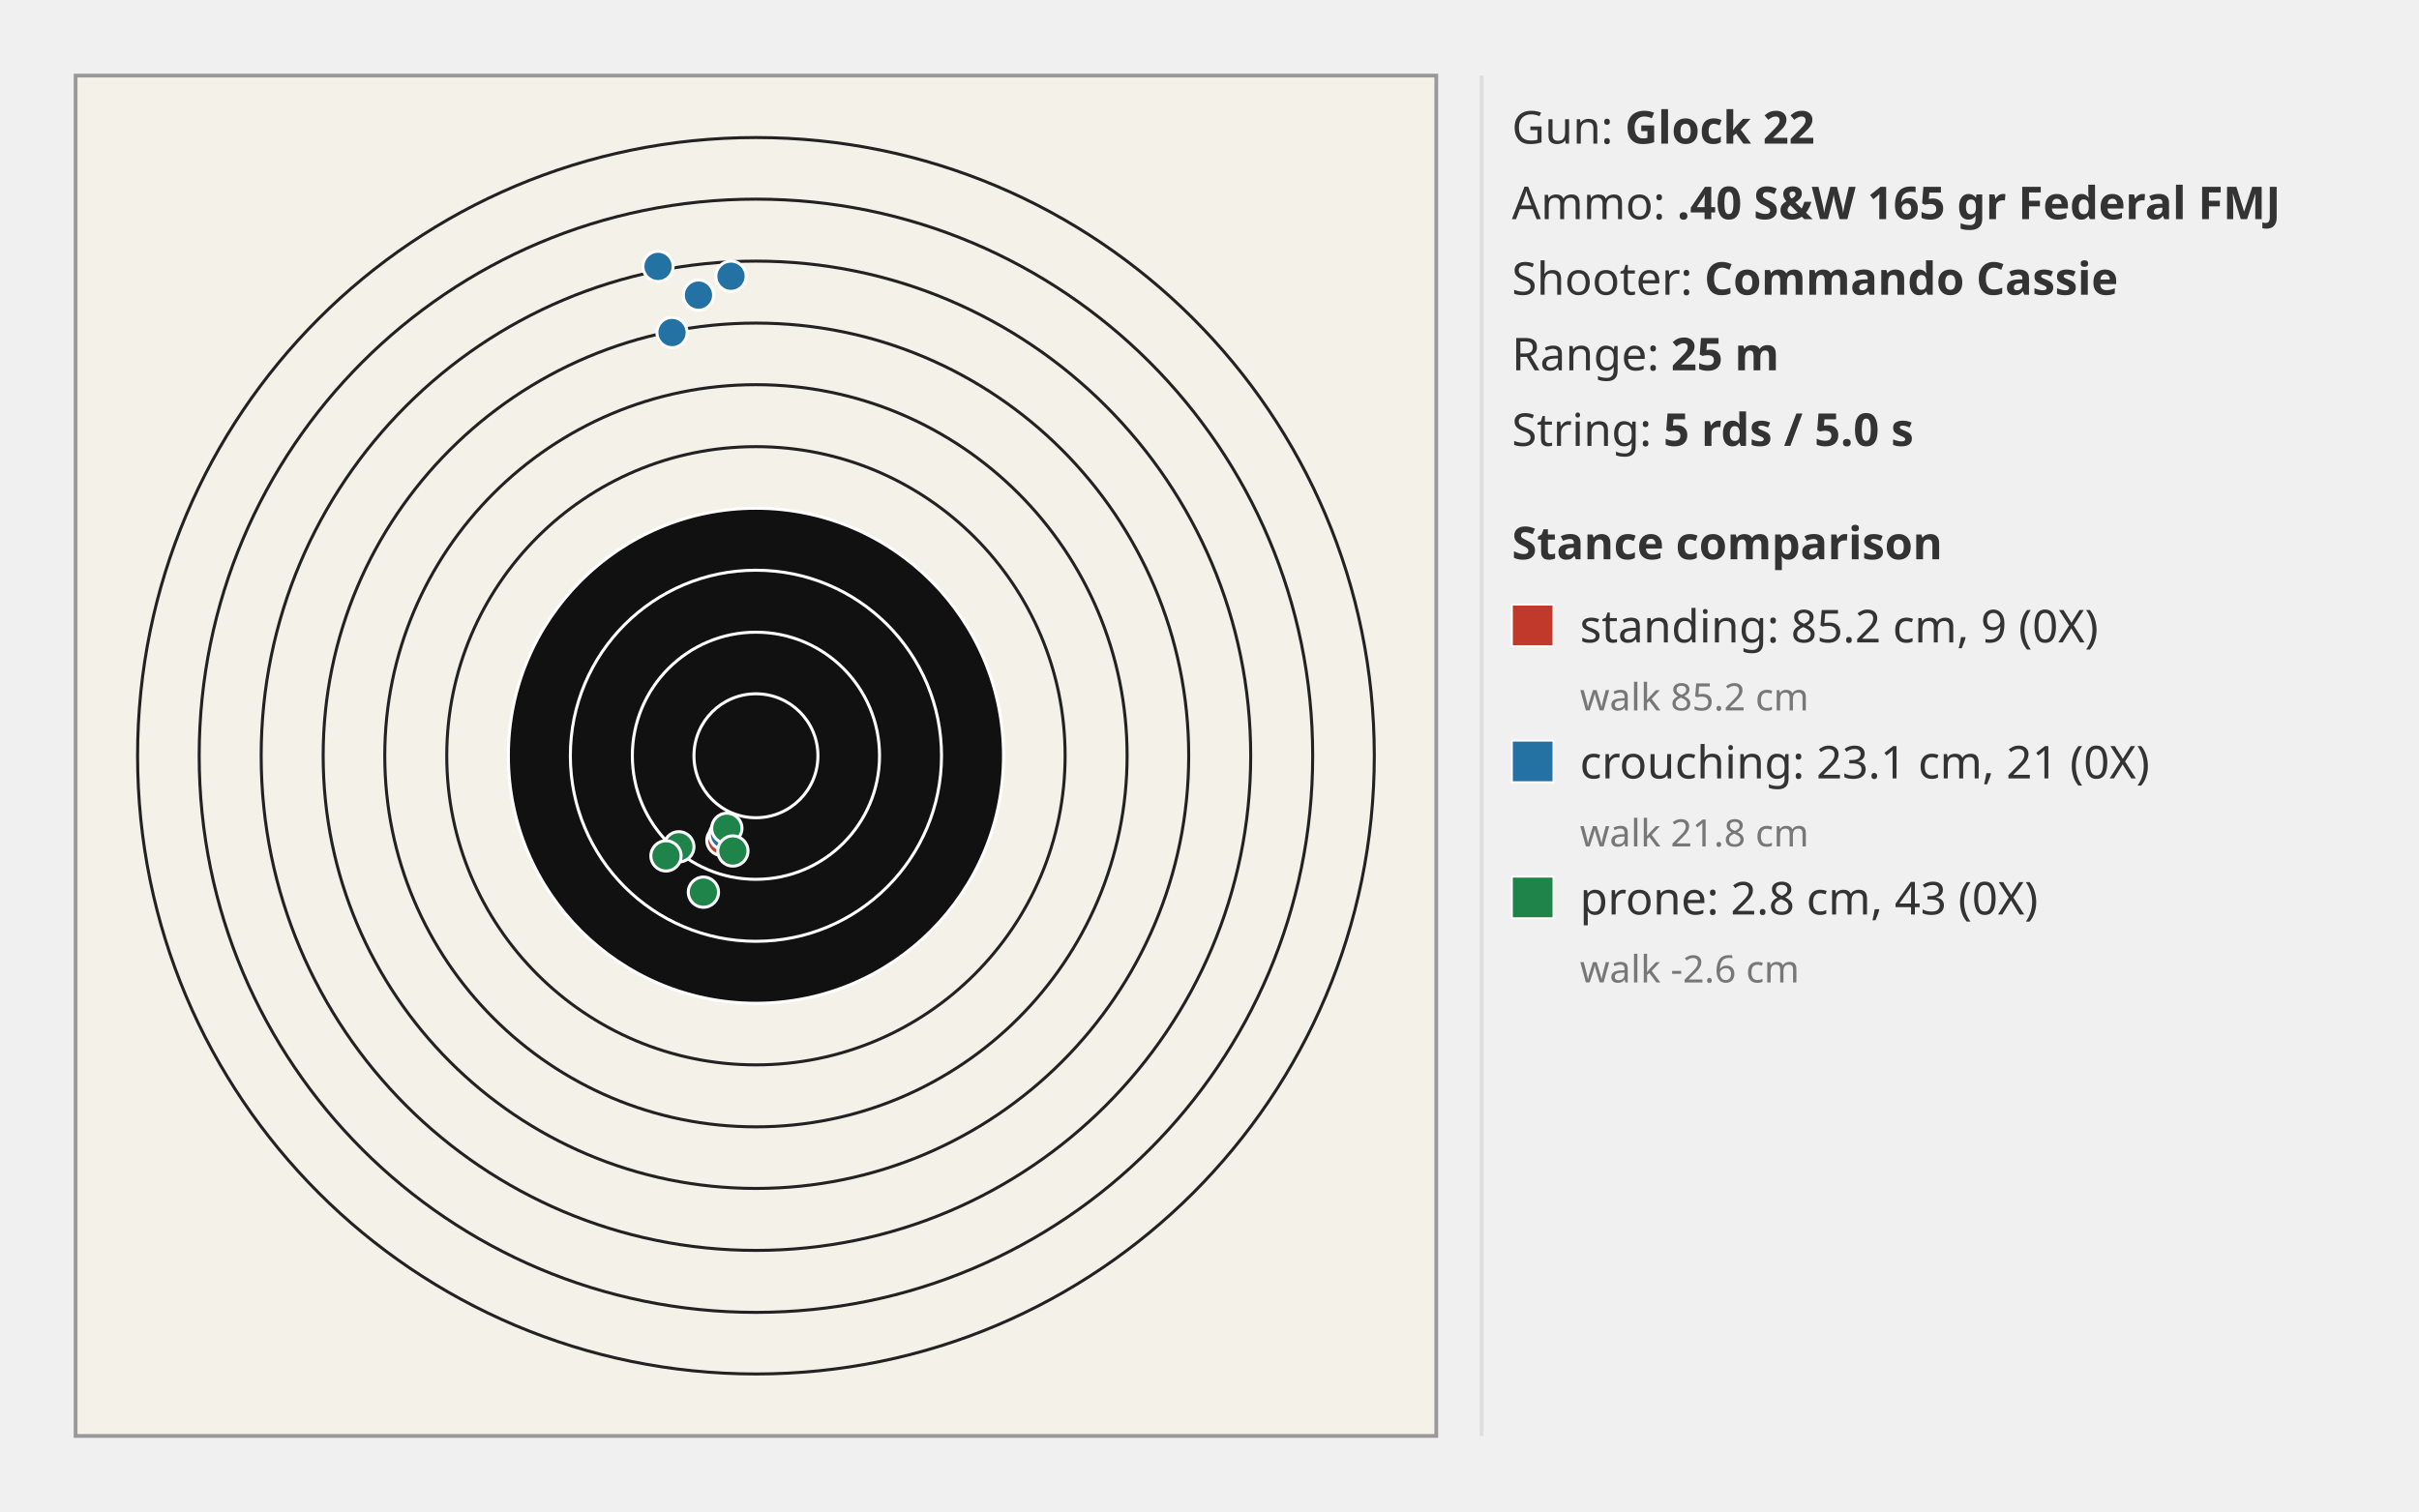
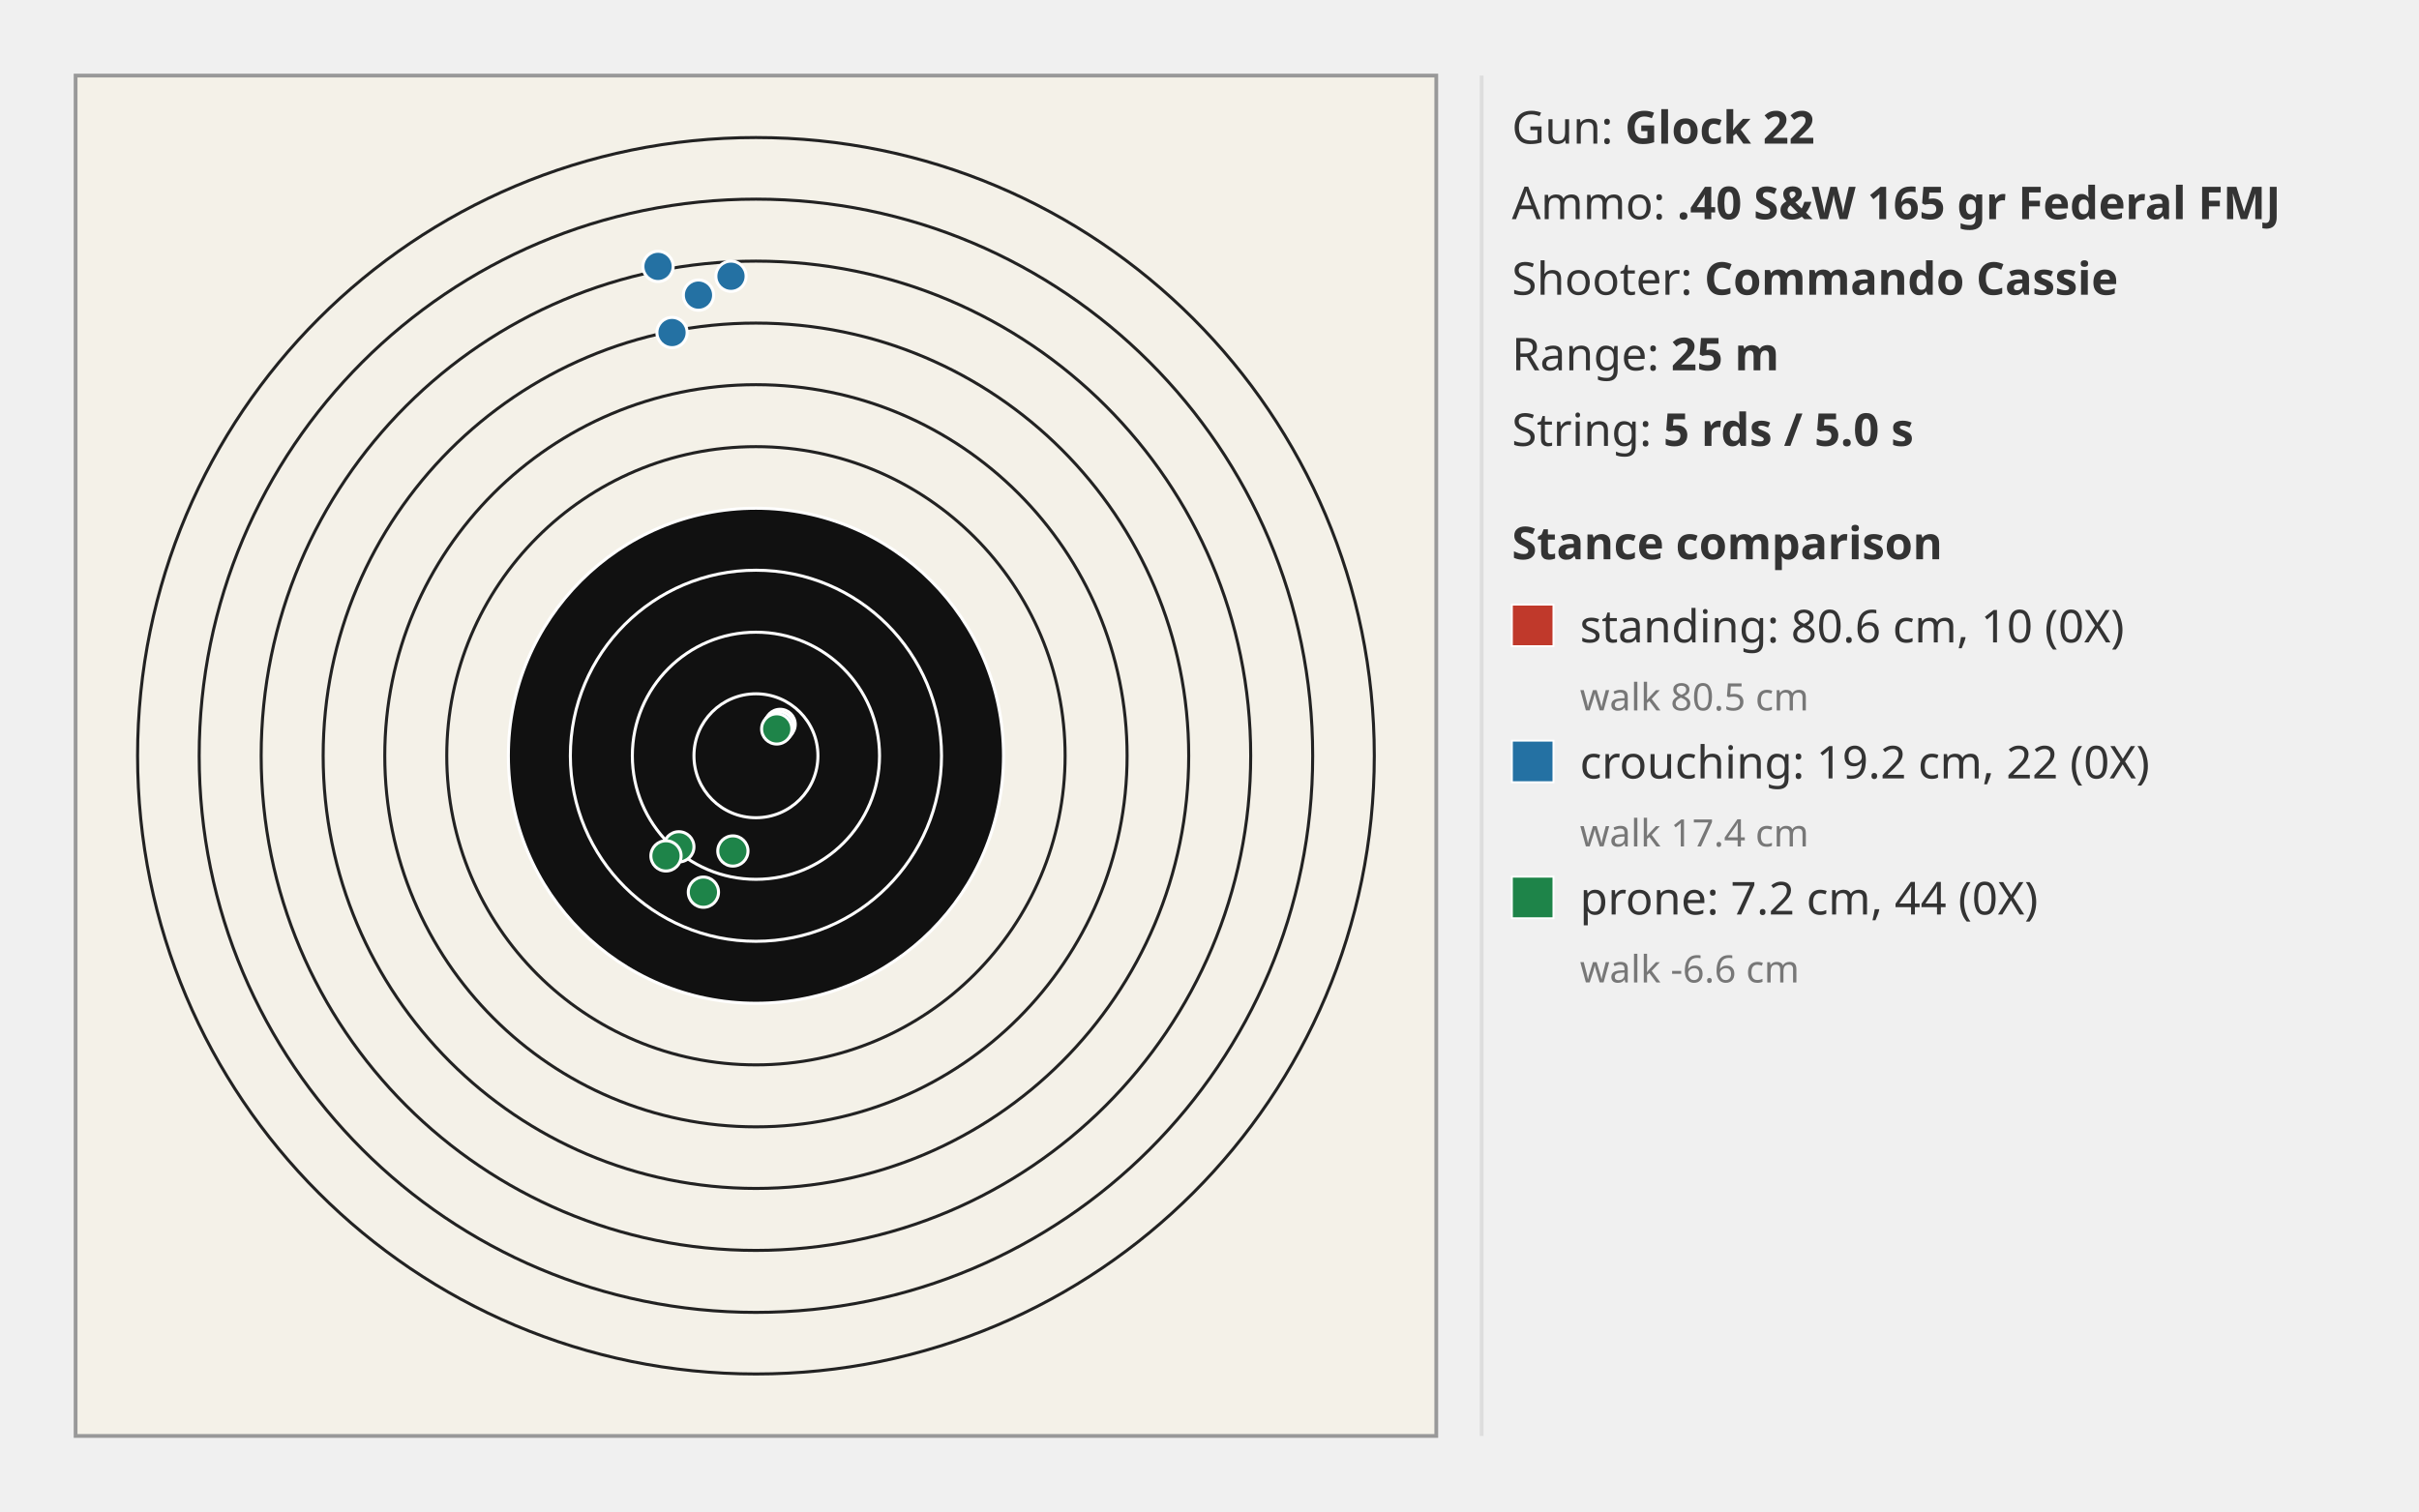
<svg xmlns="http://www.w3.org/2000/svg" width="640" height="400" viewBox="0 0 640 400">
  <rect x="20" y="20" width="360" height="360" fill="#f4f1e8" stroke="#999999" />
  <circle cx="200.0" cy="200.0" r="163.6" fill="none" stroke="#222222" stroke-width="0.8" />
  <circle cx="200.0" cy="200.0" r="147.3" fill="none" stroke="#222222" stroke-width="0.8" />
  <circle cx="200.0" cy="200.0" r="130.9" fill="none" stroke="#222222" stroke-width="0.8" />
  <circle cx="200.0" cy="200.0" r="114.5" fill="none" stroke="#222222" stroke-width="0.8" />
  <circle cx="200.0" cy="200.0" r="98.2" fill="none" stroke="#222222" stroke-width="0.8" />
  <circle cx="200.0" cy="200.0" r="81.8" fill="none" stroke="#222222" stroke-width="0.8" />
  <circle cx="200.0" cy="200.0" r="65.5" fill="#111111" stroke="#ffffff" stroke-width="0.8" />
  <circle cx="200.0" cy="200.0" r="49.1" fill="#111111" stroke="#ffffff" stroke-width="0.8" />
  <circle cx="200.0" cy="200.0" r="32.7" fill="#111111" stroke="#ffffff" stroke-width="0.8" />
  <circle cx="200.0" cy="200.0" r="16.4" fill="#111111" stroke="#ffffff" stroke-width="0.8" />
-   <circle class="shot" cx="191.0" cy="222.4" r="4" fill="#c0392b" stroke="#ffffff" stroke-width="0.8" />
+   <circle class="shot" cx="206.4" cy="191.7" r="4" fill="#c0392b" stroke="#ffffff" stroke-width="0.8" />
  <circle class="shot" cx="176.2" cy="-187.6" r="4" fill="#c0392b" stroke="#ffffff" stroke-width="0.8" />
  <circle class="shot" cx="192.9" cy="-297.1" r="4" fill="#c0392b" stroke="#ffffff" stroke-width="0.8" />
  <circle class="shot" cx="172.2" cy="-330.6" r="4" fill="#c0392b" stroke="#ffffff" stroke-width="0.8" />
  <circle class="shot" cx="183.7" cy="-335.5" r="4" fill="#c0392b" stroke="#ffffff" stroke-width="0.8" />
-   <circle class="shot" cx="191.7" cy="220.9" r="4" fill="#2471a3" stroke="#ffffff" stroke-width="0.8" />
+   <circle class="shot" cx="206.0" cy="192.3" r="4" fill="#2471a3" stroke="#ffffff" stroke-width="0.8" />
  <circle class="shot" cx="177.8" cy="88.0" r="4" fill="#2471a3" stroke="#ffffff" stroke-width="0.8" />
  <circle class="shot" cx="193.4" cy="73.1" r="4" fill="#2471a3" stroke="#ffffff" stroke-width="0.8" />
  <circle class="shot" cx="174.1" cy="70.5" r="4" fill="#2471a3" stroke="#ffffff" stroke-width="0.8" />
  <circle class="shot" cx="184.8" cy="78.1" r="4" fill="#2471a3" stroke="#ffffff" stroke-width="0.8" />
-   <circle class="shot" cx="192.3" cy="219.2" r="4" fill="#1e8449" stroke="#ffffff" stroke-width="0.8" />
+   <circle class="shot" cx="205.5" cy="192.9" r="4" fill="#1e8449" stroke="#ffffff" stroke-width="0.8" />
  <circle class="shot" cx="179.6" cy="224.1" r="4" fill="#1e8449" stroke="#ffffff" stroke-width="0.8" />
  <circle class="shot" cx="193.9" cy="225.2" r="4" fill="#1e8449" stroke="#ffffff" stroke-width="0.8" />
  <circle class="shot" cx="176.2" cy="226.5" r="4" fill="#1e8449" stroke="#ffffff" stroke-width="0.8" />
  <circle class="shot" cx="186.1" cy="236.1" r="4" fill="#1e8449" stroke="#ffffff" stroke-width="0.8" />
  <line x1="392" y1="20" x2="392" y2="380" stroke="#dddddd" />
  <text x="400" y="38" font-family="sans-serif" font-size="12" fill="#333333">Gun: <tspan font-weight="bold">Glock 22</tspan>
  </text>
  <text x="400" y="58" font-family="sans-serif" font-size="12" fill="#333333">Ammo: <tspan font-weight="bold">.40 S&amp;W 165 gr Federal FMJ</tspan>
  </text>
  <text x="400" y="78" font-family="sans-serif" font-size="12" fill="#333333">Shooter: <tspan font-weight="bold">Commando Cassie</tspan>
  </text>
  <text x="400" y="98" font-family="sans-serif" font-size="12" fill="#333333">Range: <tspan font-weight="bold">25 m</tspan>
  </text>
  <text x="400" y="118" font-family="sans-serif" font-size="12" fill="#333333">String: <tspan font-weight="bold">5 rds / 5.0 s</tspan>
  </text>
  <text x="400" y="148" font-family="sans-serif" font-size="12" font-weight="bold" fill="#333333">Stance comparison</text>
  <rect x="400" y="160" width="11" height="11" fill="#c0392b" stroke="#ffffff" stroke-width="0.5" />
-   <text x="418" y="170" font-family="sans-serif" font-size="12" fill="#333333">standing: 85.2 cm, 9 (0X)</text>
-   <text x="418" y="188" font-family="sans-serif" font-size="10" fill="#777777">walk 85.2 cm</text>
+   <text x="418" y="170" font-family="sans-serif" font-size="12" fill="#333333">standing: 80.6 cm, 10 (0X)</text>
+   <text x="418" y="188" font-family="sans-serif" font-size="10" fill="#777777">walk 80.5 cm</text>
  <rect x="400" y="196" width="11" height="11" fill="#2471a3" stroke="#ffffff" stroke-width="0.5" />
-   <text x="418" y="206" font-family="sans-serif" font-size="12" fill="#333333">crouching: 23.1 cm, 21 (0X)</text>
-   <text x="418" y="224" font-family="sans-serif" font-size="10" fill="#777777">walk 21.8 cm</text>
+   <text x="418" y="206" font-family="sans-serif" font-size="12" fill="#333333">crouching: 19.2 cm, 22 (0X)</text>
+   <text x="418" y="224" font-family="sans-serif" font-size="10" fill="#777777">walk 17.4 cm</text>
  <rect x="400" y="232" width="11" height="11" fill="#1e8449" stroke="#ffffff" stroke-width="0.5" />
-   <text x="418" y="242" font-family="sans-serif" font-size="12" fill="#333333">prone: 2.8 cm, 43 (0X)</text>
-   <text x="418" y="260" font-family="sans-serif" font-size="10" fill="#777777">walk -2.6 cm</text>
+   <text x="418" y="242" font-family="sans-serif" font-size="12" fill="#333333">prone: 7.2 cm, 44 (0X)</text>
+   <text x="418" y="260" font-family="sans-serif" font-size="10" fill="#777777">walk -6.6 cm</text>
</svg>
